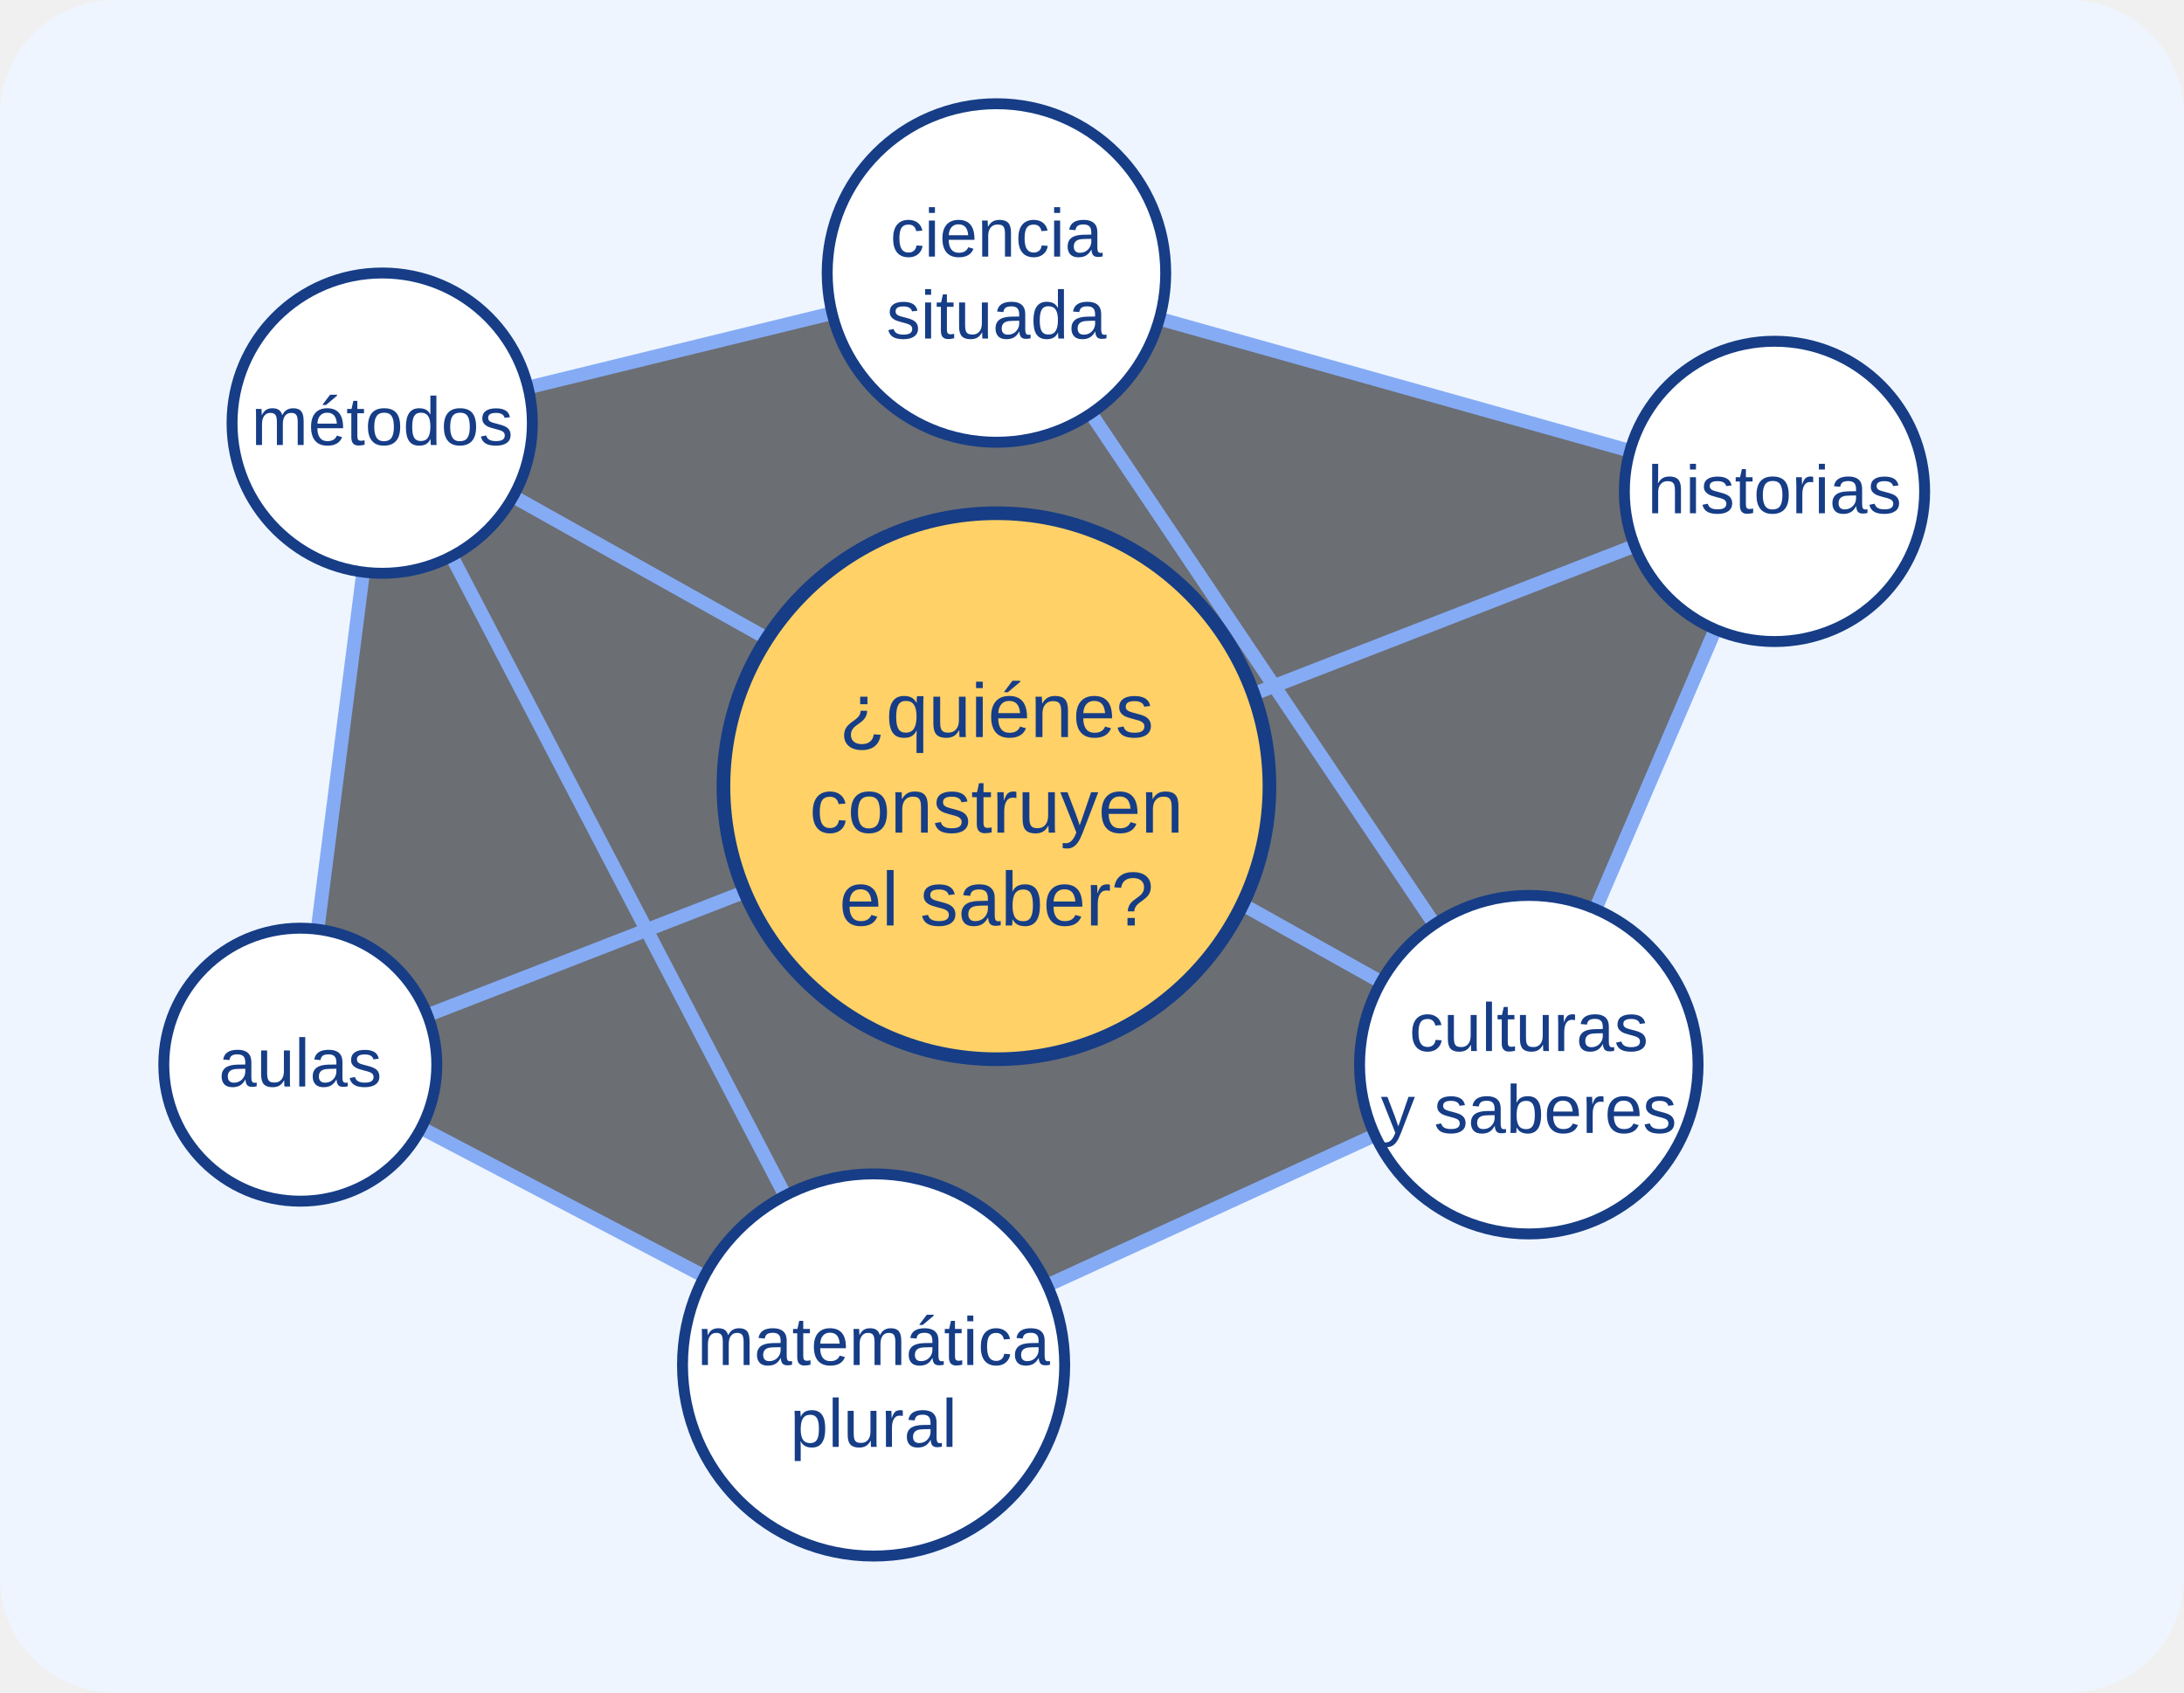
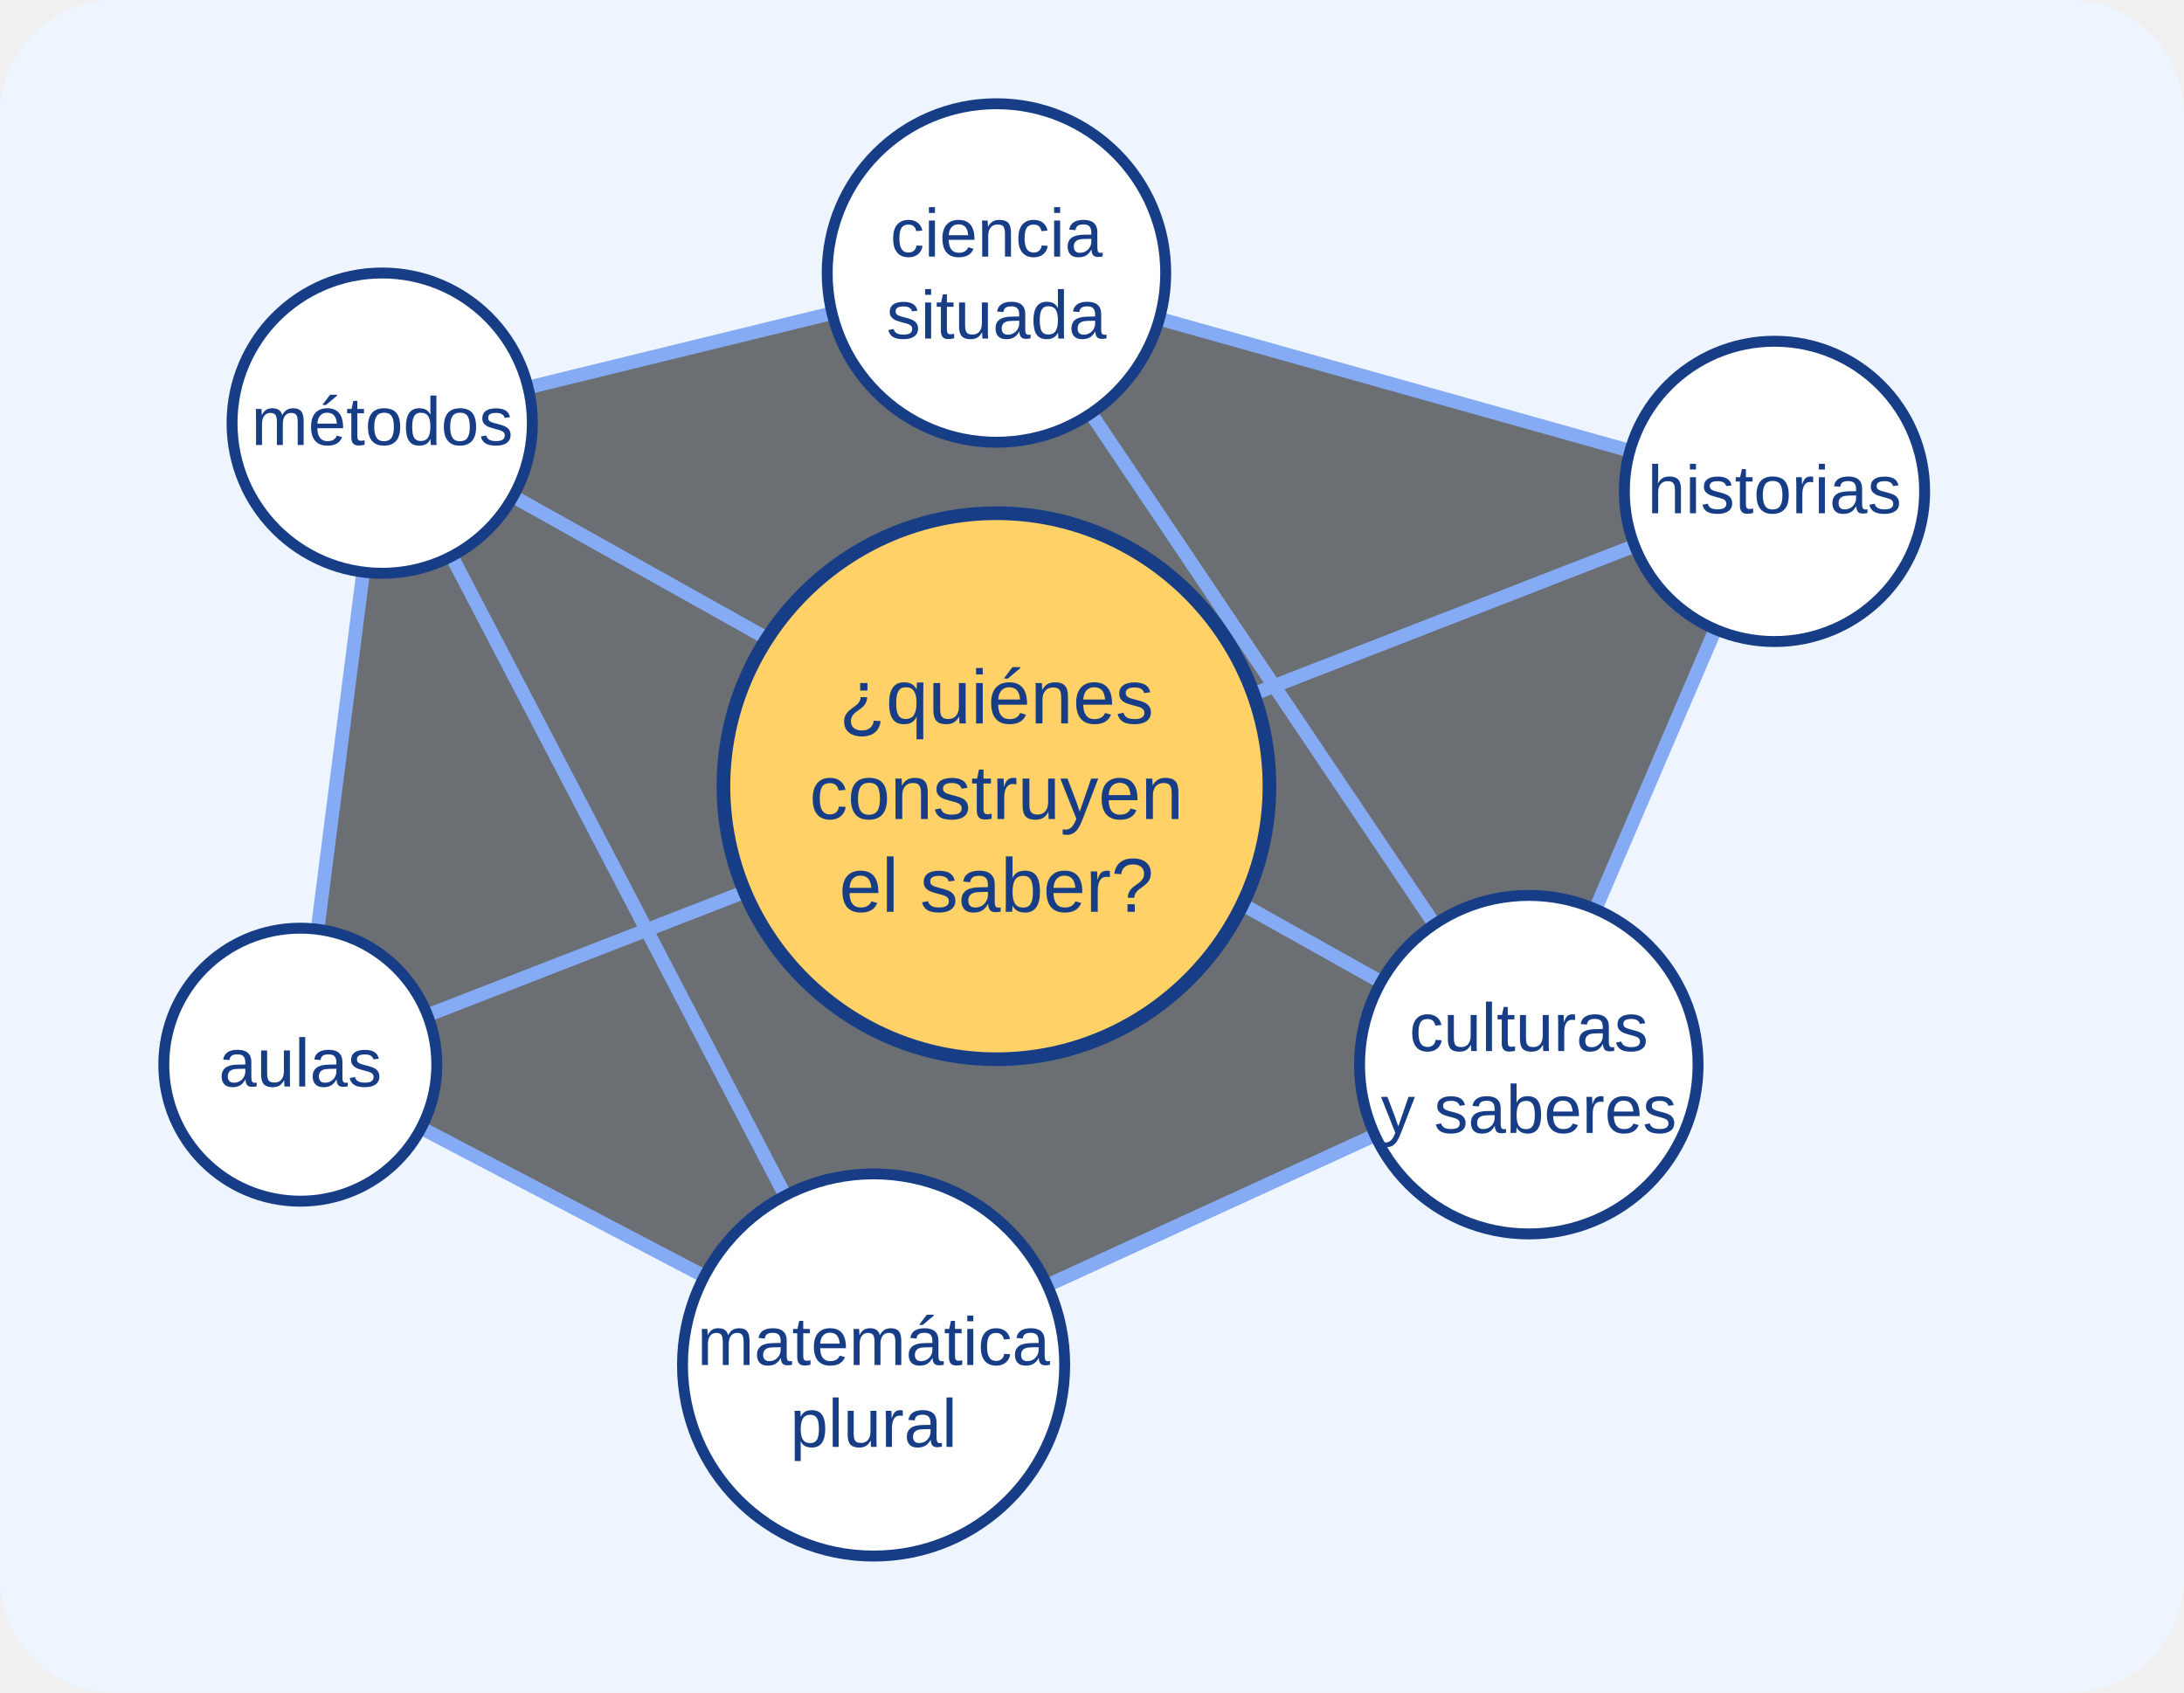
<svg xmlns="http://www.w3.org/2000/svg" viewBox="0 0 800 620" role="img" aria-labelledby="title desc">
  <rect width="800" height="620" rx="42" fill="#eef5ff" />
  <g stroke="#2f6fed" stroke-width="5" opacity=".55">
    <path d="M140 155L365 100 650 180 560 390 320 500 110 390Z" />
    <path d="M140 155L320 500M365 100L560 390M650 180L110 390M140 155L560 390" />
  </g>
  <g fill="#fff" stroke="#163d86" stroke-width="4">
    <circle cx="140" cy="155" r="55" />
    <circle cx="365" cy="100" r="62" />
    <circle cx="650" cy="180" r="55" />
    <circle cx="560" cy="390" r="62" />
    <circle cx="320" cy="500" r="70" />
    <circle cx="110" cy="390" r="50" />
  </g>
  <g fill="#163d86" font-family="Arial,sans-serif" font-size="25" text-anchor="middle">
    <text x="140" y="163">métodos</text>
    <text x="365" y="94">ciencia</text>
    <text x="365" y="124">situada</text>
    <text x="650" y="188">historias</text>
    <text x="560" y="385">culturas</text>
    <text x="560" y="415">y saberes</text>
    <text x="320" y="500">matemática</text>
    <text x="320" y="530">plural</text>
    <text x="110" y="398">aulas</text>
  </g>
  <path d="M365 188c-55 0-100 45-100 100s45 100 100 100 100-45 100-100-45-100-100-100Z" fill="#ffd166" stroke="#163d86" stroke-width="5" />
-   <text x="365" y="270" fill="#163d86" font-family="Arial,sans-serif" font-size="28" text-anchor="middle">¿quiénes</text>
-   <text x="365" y="305" fill="#163d86" font-family="Arial,sans-serif" font-size="28" text-anchor="middle">construyen</text>
-   <text x="365" y="339" fill="#163d86" font-family="Arial,sans-serif" font-size="28" text-anchor="middle">el saber?</text>
+   <text x="365" y="265" fill="#163d86" font-family="Arial,sans-serif" font-size="28" text-anchor="middle">¿quiénes</text>
+   <text x="365" y="300" fill="#163d86" font-family="Arial,sans-serif" font-size="28" text-anchor="middle">construyen</text>
+   <text x="365" y="334" fill="#163d86" font-family="Arial,sans-serif" font-size="28" text-anchor="middle">el saber?</text>
</svg>
